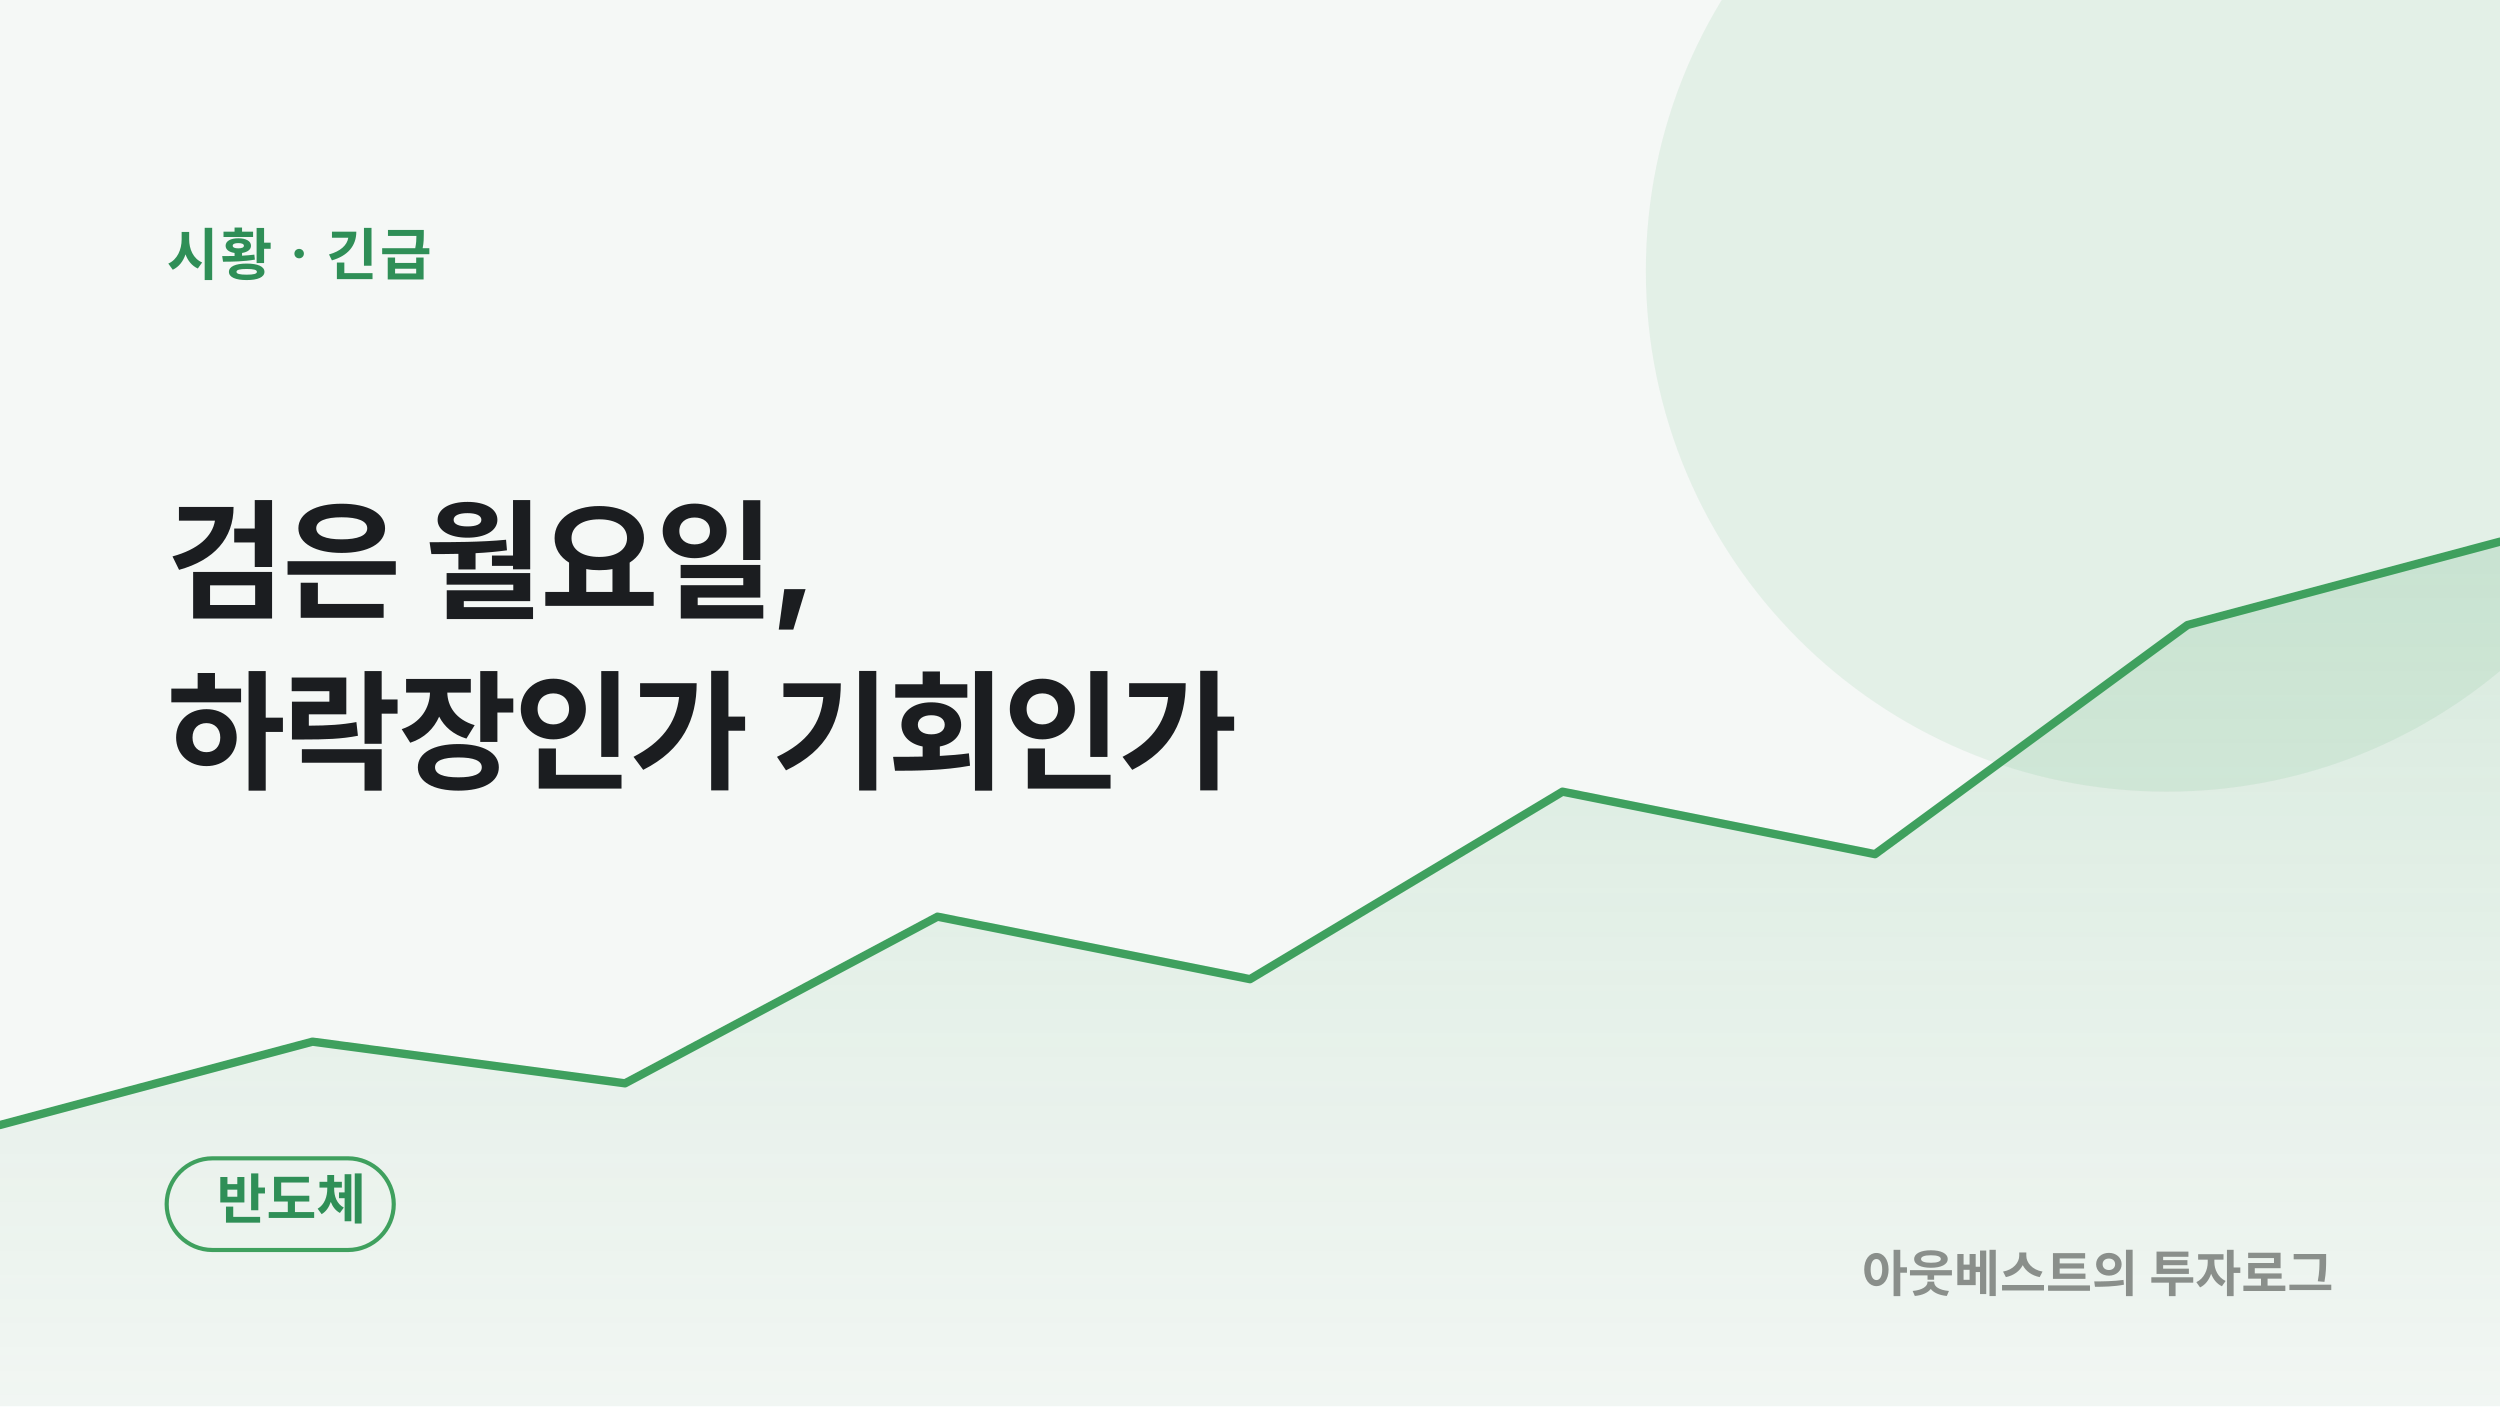
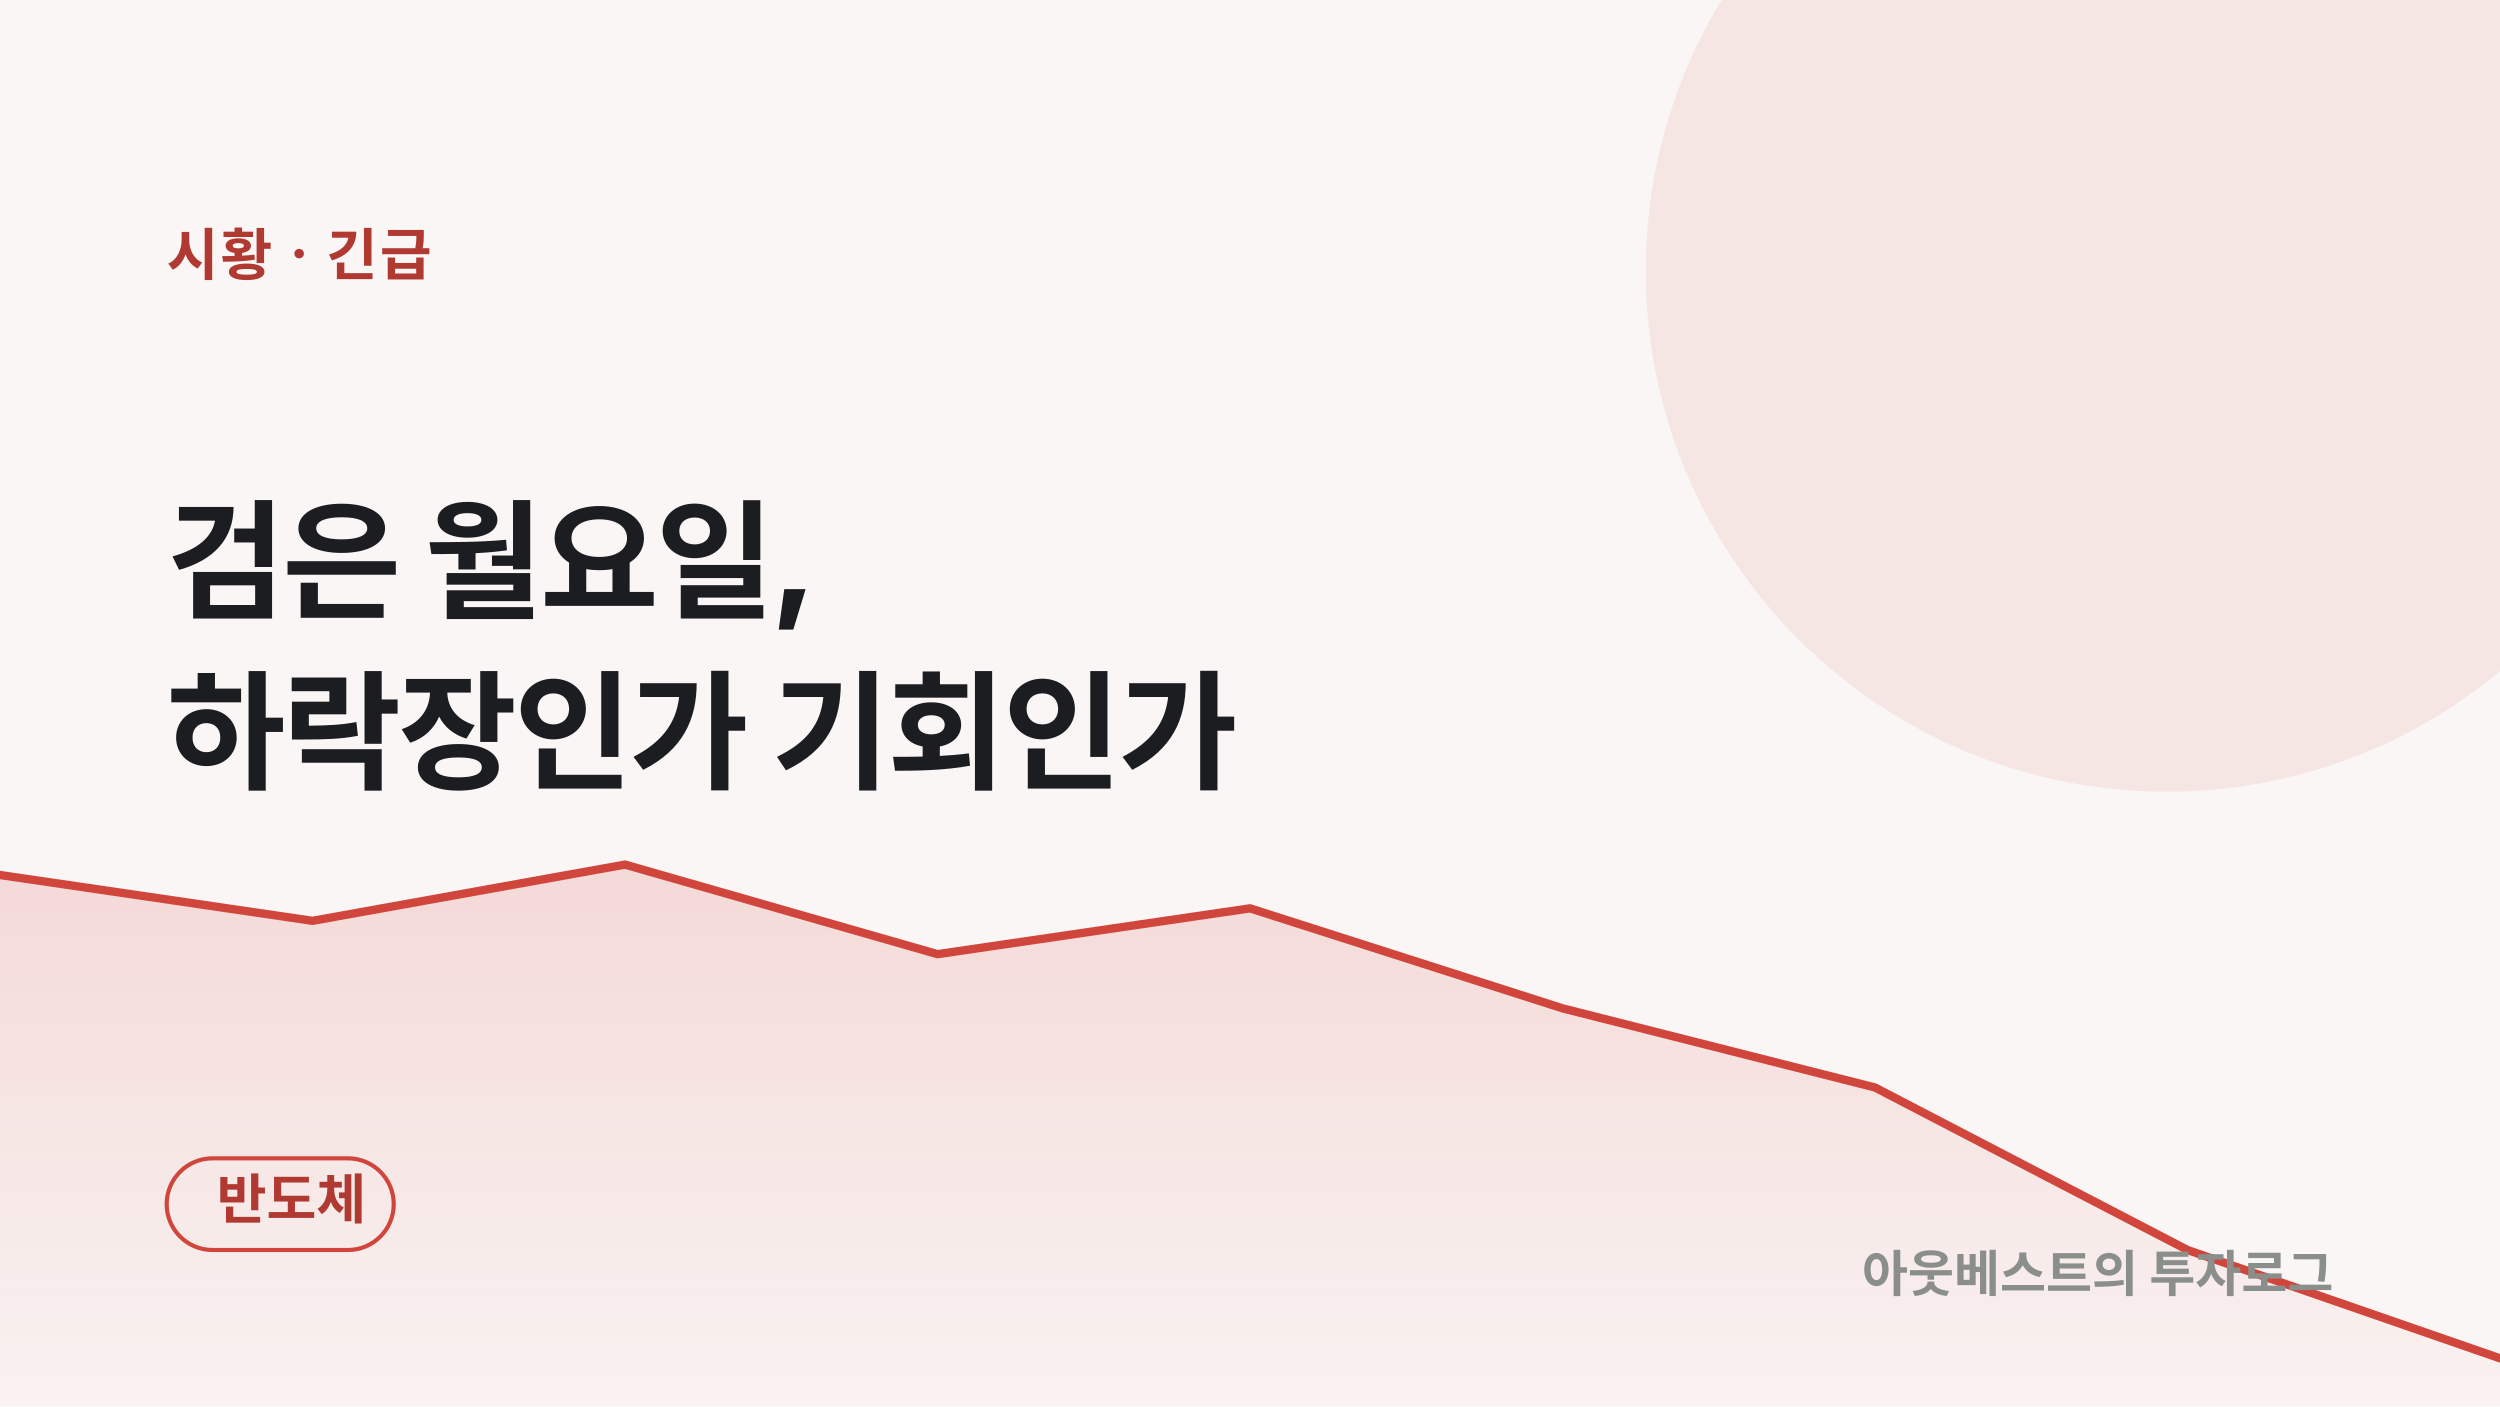
<svg xmlns="http://www.w3.org/2000/svg" viewBox="0 0 1200 675" width="1200" height="675" role="img" aria-label="검은 월요일, 하락장인가 기회인가">
  <defs>
    <linearGradient id="g" x1="0" y1="0" x2="0" y2="1">
-       <stop offset="0" stop-color="#3fa05e" stop-opacity="0.16" />
-       <stop offset="1" stop-color="#3fa05e" stop-opacity="0.02" />
+       <stop offset="0" stop-color="#d0453c" stop-opacity="0.16" />
+       <stop offset="1" stop-color="#d0453c" stop-opacity="0.02" />
    </linearGradient>
  </defs>
  <style>
-   .bg{fill:#f5f8f6} .blob{fill:#3fa05e;opacity:0.10}
-   .eye{fill:#2f8f57;font:700 27px system-ui,-apple-system,"Segoe UI",sans-serif;letter-spacing:1px}
+   .bg{fill:#faf6f5} .blob{fill:#d0453c;opacity:0.10}
+   .eye{fill:#b03a32;font:700 27px system-ui,-apple-system,"Segoe UI",sans-serif;letter-spacing:1px}
  .ttl{fill:#1b1d20;font:800 62px system-ui,-apple-system,"Segoe UI",sans-serif;letter-spacing:-1.5px}
  .brand{fill:#8a8f8b;font:600 24px system-ui,sans-serif}
-   .tkr{fill:#2f8f57;font:700 26px system-ui,sans-serif;font-variant-numeric:tabular-nums}
-   .tkrbox{fill:none;stroke:#3fa05e;stroke-width:2}
-   .line{fill:none;stroke:#3fa05e;stroke-width:4;stroke-linejoin:round;stroke-linecap:round}
+   .tkr{fill:#b03a32;font:700 26px system-ui,sans-serif;font-variant-numeric:tabular-nums}
+   .tkrbox{fill:none;stroke:#d0453c;stroke-width:2}
+   .line{fill:none;stroke:#d0453c;stroke-width:4;stroke-linejoin:round;stroke-linecap:round}
</style>
  <rect class="bg" width="1200" height="675" />
  <circle class="blob" cx="1040" cy="130" r="250" />
-   <path d="M0 540 L150 500 L300 520 L450 440 L600 470 L750 380 L900 410 L1050 300 L1200 260 L1200 675 L0 675 Z" fill="url(#g)" />
-   <path d="M0 540 L150 500 L300 520 L450 440 L600 470 L750 380 L900 410 L1050 300 L1200 260" class="line" />
+   <path d="M0 420 L150 442 L300 415 L450 458 L600 436 L750 484 L900 522 L1050 600 L1200 652 L1200 675 L0 675 Z" fill="url(#g)" />
+   <path d="M0 420 L150 442 L300 415 L450 458 L600 436 L750 484 L900 522 L1050 600 L1200 652" class="line" />
  <text x="80" y="132" class="eye">시황 · 긴급</text>
  <text x="80" y="292" class="ttl">검은 월요일,</text>
  <text x="80" y="374" class="ttl">하락장인가 기회인가</text>
  <rect class="tkrbox" x="80" y="556" width="109" height="44" rx="22" />
  <text x="104" y="585" class="tkr">반도체</text>
  <text x="1120" y="620" text-anchor="end" class="brand">아웃베스트의 투자로그</text>
</svg>
